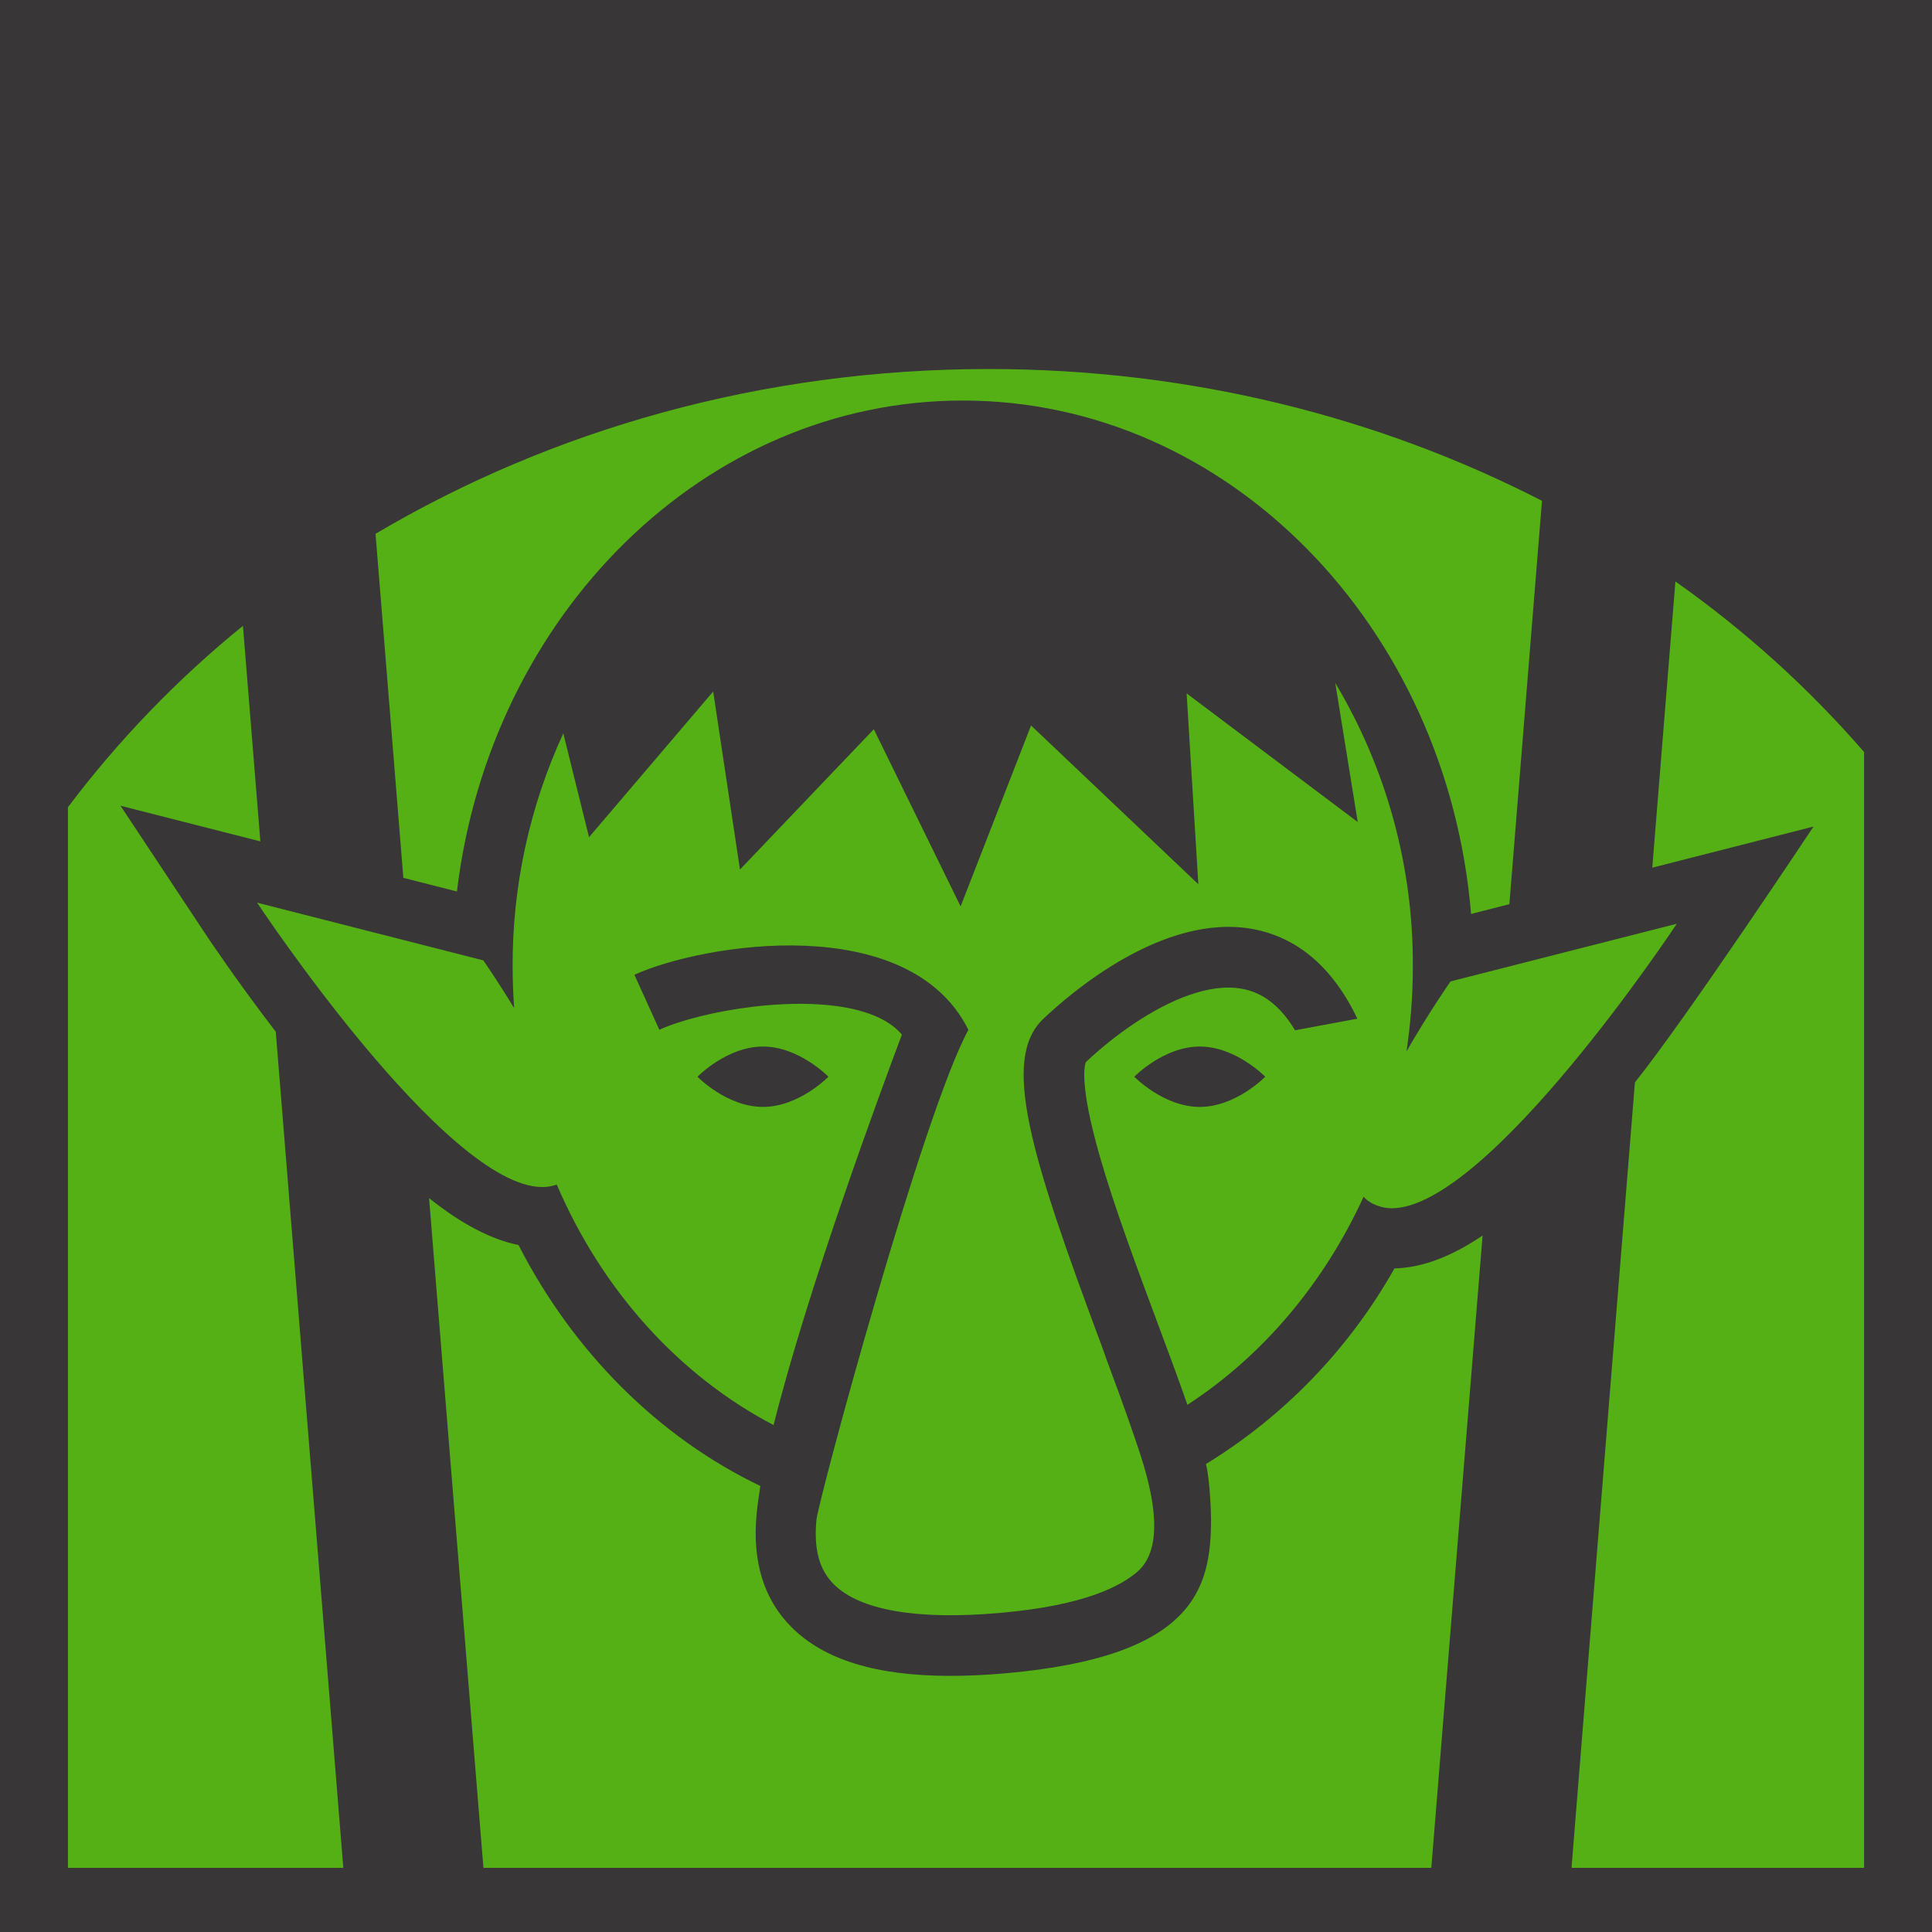
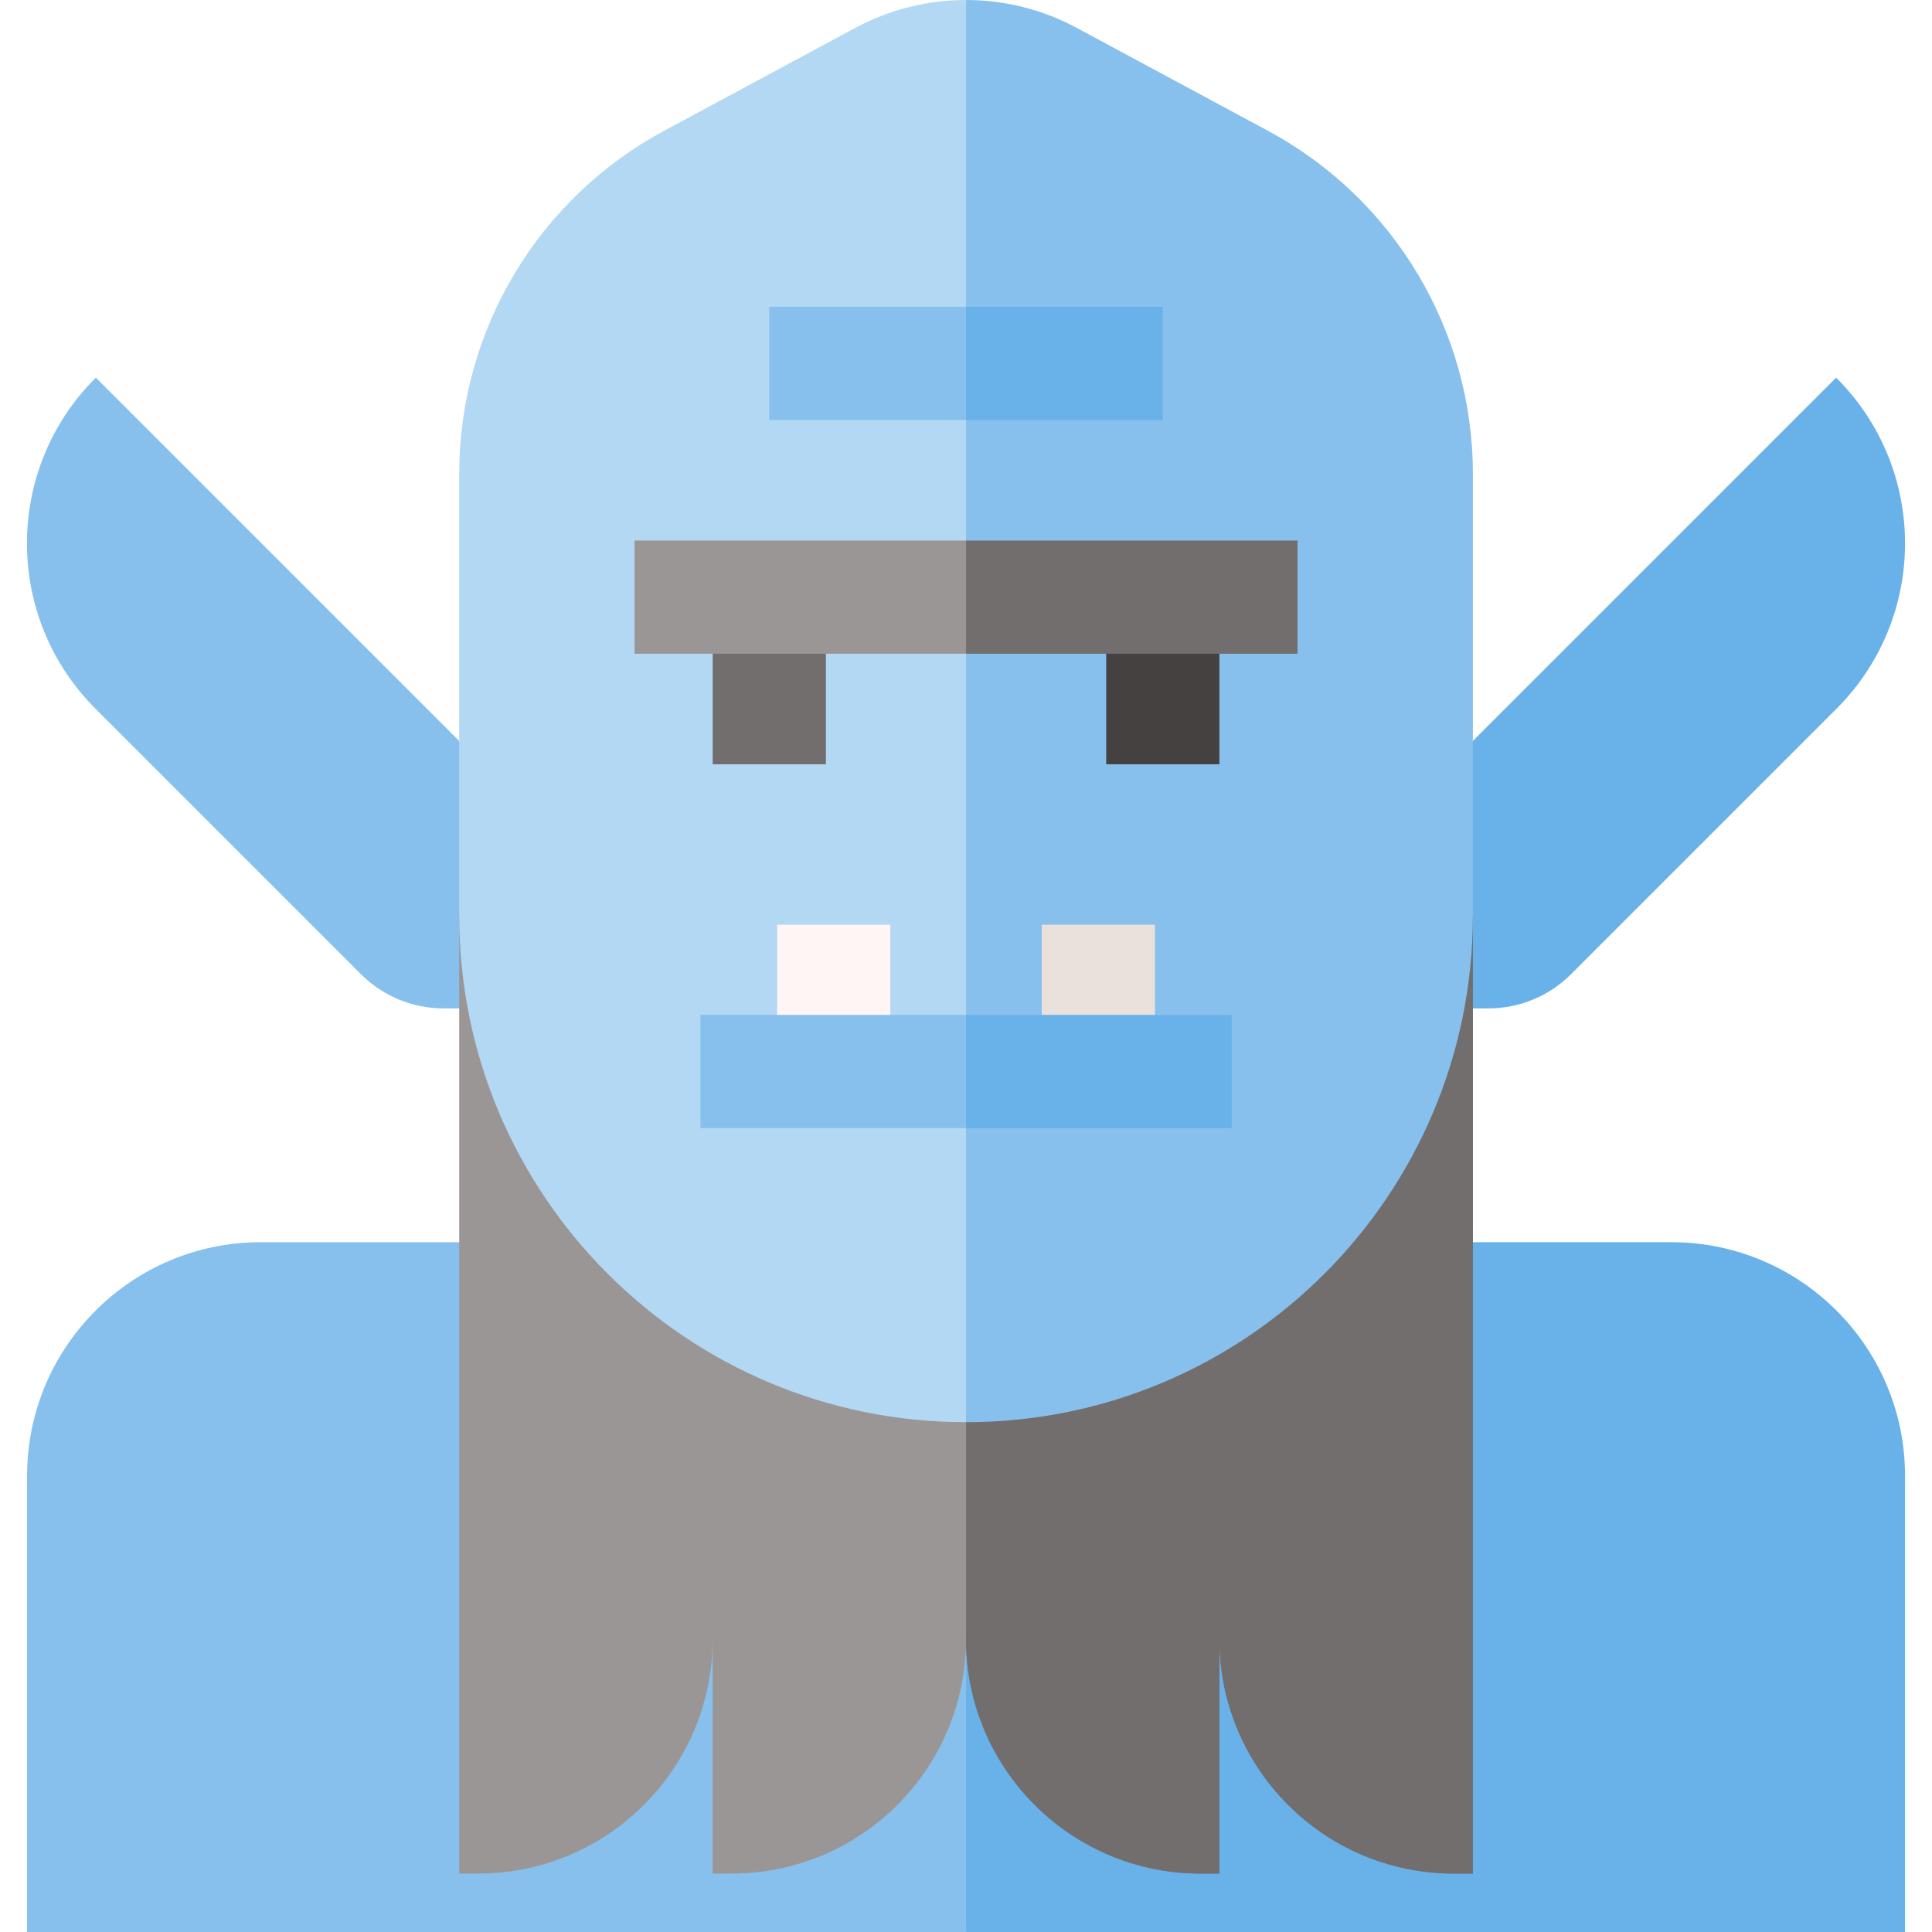
- <svg xmlns="http://www.w3.org/2000/svg" viewBox="0 0 512 512" style="height: 512px; width: 512px;">
-   <path d="M0 0h512v512H0z" fill="#383636" fill-opacity="1" />
-   <g class="" transform="translate(0,1)" style="">
-     <path d="M262 96.795c-60 0-115.84 16.07-162.48 43.67l7.37 91.17 14.2 3.62c8.8-73.35 65.57-130.12 134.08-130.11 70.35 0 128.32 59.86 134.68 136.06l10.15-2.59 8.64-106.89c-43.23-22.22-93.28-34.93-146.64-34.93zm182 56.3l-6.13 75.85 42.73-10.9s-33.62 50.7-47.33 67.8L416.467 494H494V198.287a278.49 278.49 0 0 0-50-45.19zm-379.62 11.76A275.38 275.38 0 0 0 18 212.925V494h72.982L73.08 272.426c-10.5-13.69-17.82-24.71-18.23-25.31l-22.92-34.59 37.07 9.45zm289.48 15.14l5.95 36.85-45.34-34.09 3.1 50.57-44.33-42.07-18.67 47.95-23-46.95-35.47 37.18-7.1-47.18-32.9 38.61-6.82-27.52a146.56 146.56 0 0 0-13.43 61.73c.007 3.733.143 7.426.41 11.08-4.51-7.39-8.18-12.65-8.18-12.65l-59.95-15.29s49.92 75.36 75.59 75.36c1.306.01 2.602-.21 3.83-.65 11.98 27.99 32.37 50.62 57.46 63.73 9.07-36.31 28.51-88.87 34-103.46-2.4-2.87-6.08-4.86-10.51-6.16-8.16-2.4-18.91-2.44-29-1.23-9.92 1.19-19.21 3.57-24.77 6.09l-6.61-14.57c18.2-8.26 72.67-17.12 88.52 14.59-12.02 21.91-39.79 124.66-40.28 129.91-.72 7.73.73 13.13 4.58 17 6.87 6.91 22.09 9.55 44 7.62 23.31-2.05 32.18-7.39 36.24-10.71 9.6-7.86 1.97-28.56-.8-36.69-2.26-6.63-5.03-14.12-7.53-20.84v-.08l-1-2.76c-18.86-50.56-26.54-75.59-15.44-86.28l.06-.06c7.02-6.68 31.78-28.17 55.53-23.82 11.9 2.22 21.22 10.18 27.72 23.76l-16.51 3.07c-3.84-6.36-8.47-10-14.08-11-8.57-1.57-19.13 2.91-28.51 9.17a99.32 99.32 0 0 0-12.87 10.28c-.35.93-1.7 6.02 3.65 24.75 3.89 13.63 10.04 30.09 15.46 44.63 3.06 8.22 5.69 15.31 7.82 21.42 19.89-12.92 36.17-32.14 46.69-55.14 1.806 2.085 5.055 3.073 7.42 3.06 25.67 0 75.58-75.4 75.58-75.4l-59.96 15.28s-5.75 8.22-11.68 18.55a150.51 150.51 0 0 0 1.69-22.51 145 145 0 0 0-20.56-75.13zm-151.67 96.35c9.58 0 17.35 8 17.35 8s-7.77 8-17.35 8c-9.58 0-17.35-8-17.35-8s7.77-8 17.35-8zm115.76 0c9.58 0 17.35 8 17.35 8s-7.77 8-17.35 8c-9.58 0-17.35-8-17.35-8s7.77-8 17.35-8zm-204.24 40.18L128.114 494H379.31l13.59-167.564c-8.47 5.71-16.13 8.52-23.36 8.71a143.18 143.18 0 0 1-49.95 51.838c1.11 4.44 1.35 13.33 1.35 14.83-.07 18.13-4.34 36.21-54.52 40.63-5.173.455-10.033.68-14.58.68-19.67 0-33.54-4.28-42.17-13-7.25-7.29-10.33-17.3-9.17-29.77.21-2.27.57-4.81 1-7.55-27.09-13-49.61-35.59-64.09-63.86-7.28-1.49-15.06-5.54-23.7-12.42z" fill="#55b016" fill-opacity="1" />
+ <svg xmlns="http://www.w3.org/2000/svg" id="Capa_1" enable-background="new 0 0 512 512" height="512" viewBox="0 0 512 512" width="512">
+   <g>
+     <g>
+       <path d="m69.123 329.192c-34.215 0-61.952 27.737-61.952 61.952v120.856h248.842l10-91.195-10-91.613z" fill="#87c0ed" />
+       <path d="m504.855 391.145c0-34.215-27.737-61.952-61.952-61.952h-186.89v182.807h248.843v-120.855z" fill="#69b1e9" />
+     </g>
+     <path d="m390.303 196.375 96.296-96.296.11.11c24.194 24.194 24.194 63.42 0 87.614l-70.365 70.365c-5.809 5.809-13.688 9.073-21.903 9.073h-20.376z" fill="#69b1e9" />
+     <path d="m121.697 196.375-96.297-96.296-.11.11c-24.194 24.194-24.194 63.42 0 87.614l70.365 70.365c5.809 5.809 13.688 9.073 21.903 9.073h24.453z" fill="#87c0ed" />
+     <g>
+       <path d="m121.696 242.576v253.936h5.039c34.307 0 62.119-27.812 62.119-62.119v62.119h5.039c34.301 0 62.108-27.801 62.119-62.1l10-104.802-10-87.035h-134.316z" fill="#9b9696" />
+       <path d="m256.012 242.576v191.837c0-.006 0-.013 0-.019 0 34.307 27.812 62.119 62.119 62.119h5.039v-62.119c0 34.307 27.812 62.119 62.119 62.119h5.039v-253.937z" fill="#736e6e" />
+       <path d="m256.012 434.412 10-104.802-10-87.034" fill="#9b9696" />
+       <path d="m256.012 242.576v191.837c0-.006 0-.013 0-.019 0 34.307 27.812 62.119 62.119 62.119h5.039v-62.119c0 34.307 27.812 62.119 62.119 62.119h5.039v-253.937z" fill="#736e6e" />
+     </g>
+     <path d="m226.654 7.395-50.624 27.236c-33.463 18.003-54.333 52.931-54.333 90.93v117.015c0 74.181 60.135 134.316 134.316 134.316l10-193.15-10.001-183.742c-10.096-.001-20.193 2.464-29.358 7.395z" fill="#b3d8f4" />
+     <path d="m336.011 34.657-50.643-27.257c-9.164-4.932-19.26-7.399-29.356-7.4v376.892c74.181 0 134.316-60.135 134.316-134.316v-116.998c.001-37.992-20.863-72.915-54.317-90.921z" fill="#87c0ed" />
+     <path d="m188.869 158.25h30v44.294h-30z" fill="#736e6e" />
+     <path d="m293.156 158.25h30v44.294h-30z" fill="#464141" />
+     <g>
+       <path d="m256.012 173.25h-87.851v-30h87.851l10 16.75z" fill="#9b9696" />
+     </g>
+     <g>
+       <path d="m256.012 143.25h87.853v30h-87.853z" fill="#736e6e" />
+     </g>
+     <g>
+       <path d="m256.012 111.297h-52.143v-30h52.143l10 15z" fill="#87c0ed" />
+     </g>
+     <g>
+       <path d="m256.012 81.297h52.144v30h-52.144z" fill="#69b1e9" />
+     </g>
+     <path d="m205.95 245.051h30v38.912h-30z" fill="#fff5f5" />
+     <path d="m276.076 245.051h30v38.912h-30z" fill="#ebe1dc" />
+     <g>
+       <path d="m256.012 298.963h-70.395v-30h70.395l10 15z" fill="#87c0ed" />
+     </g>
+     <g>
+       <path d="m256.012 268.963h70.396v30h-70.396z" fill="#69b1e9" />
+     </g>
  </g>
</svg>
